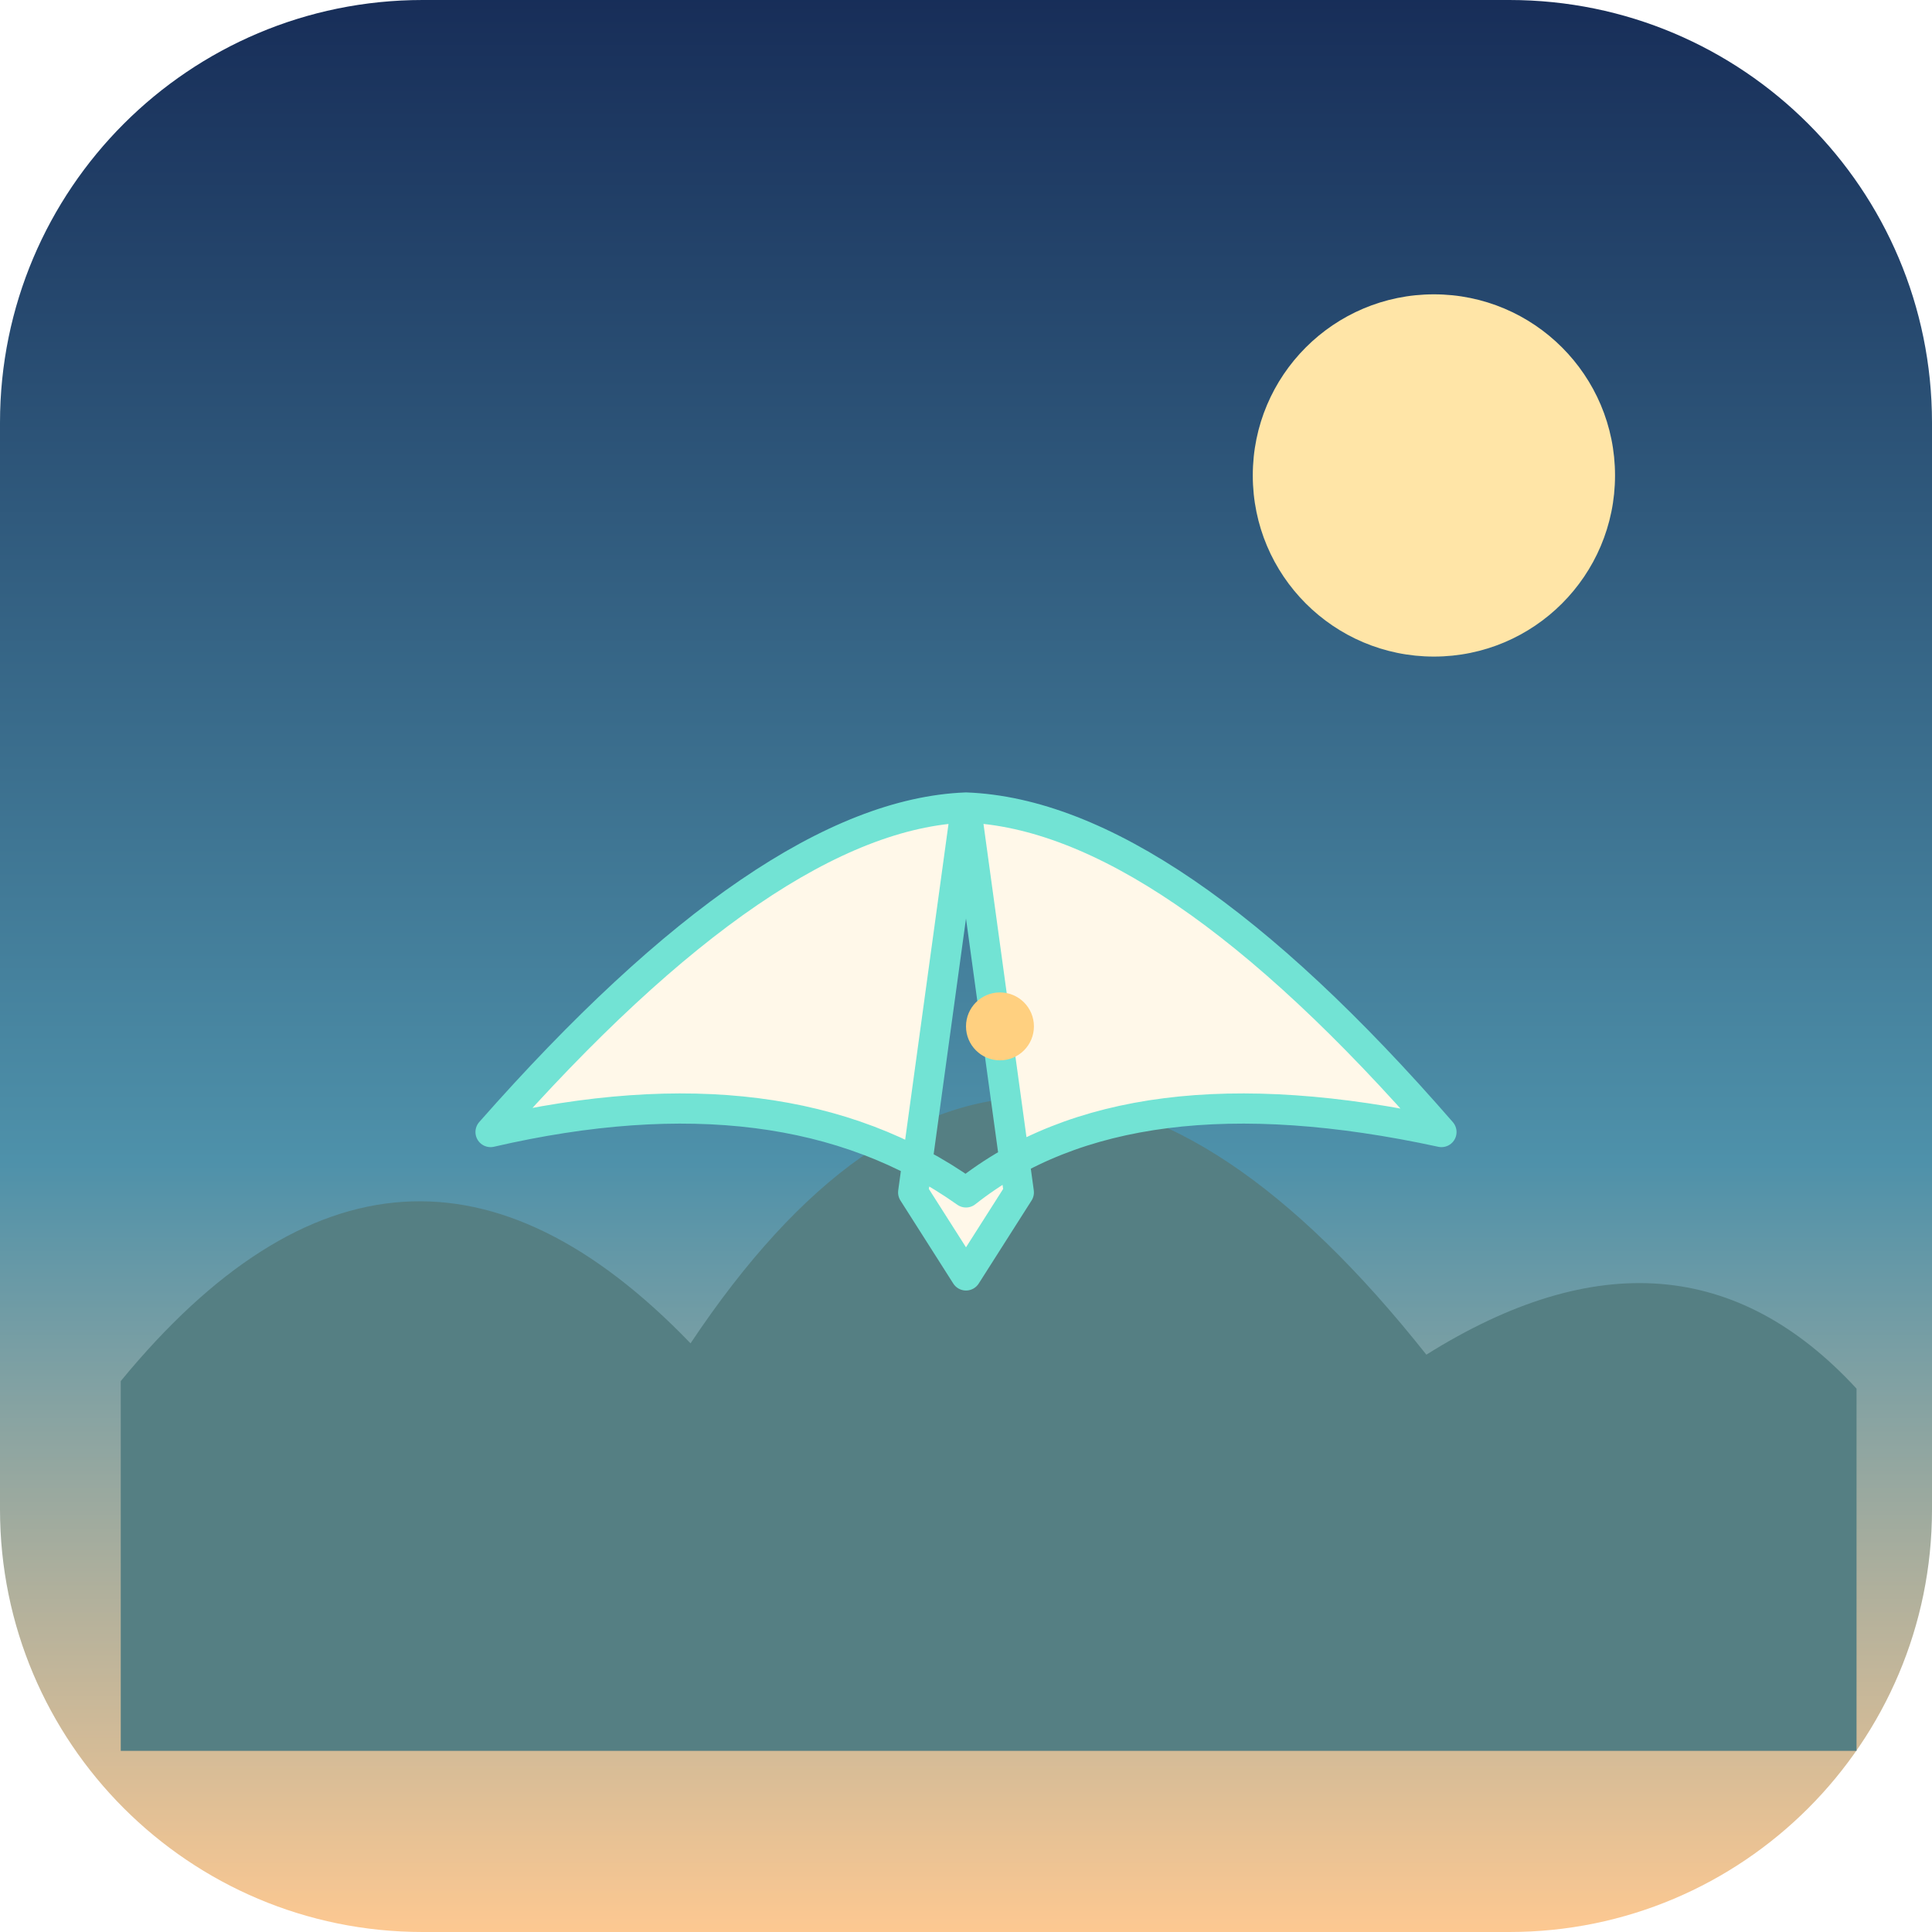
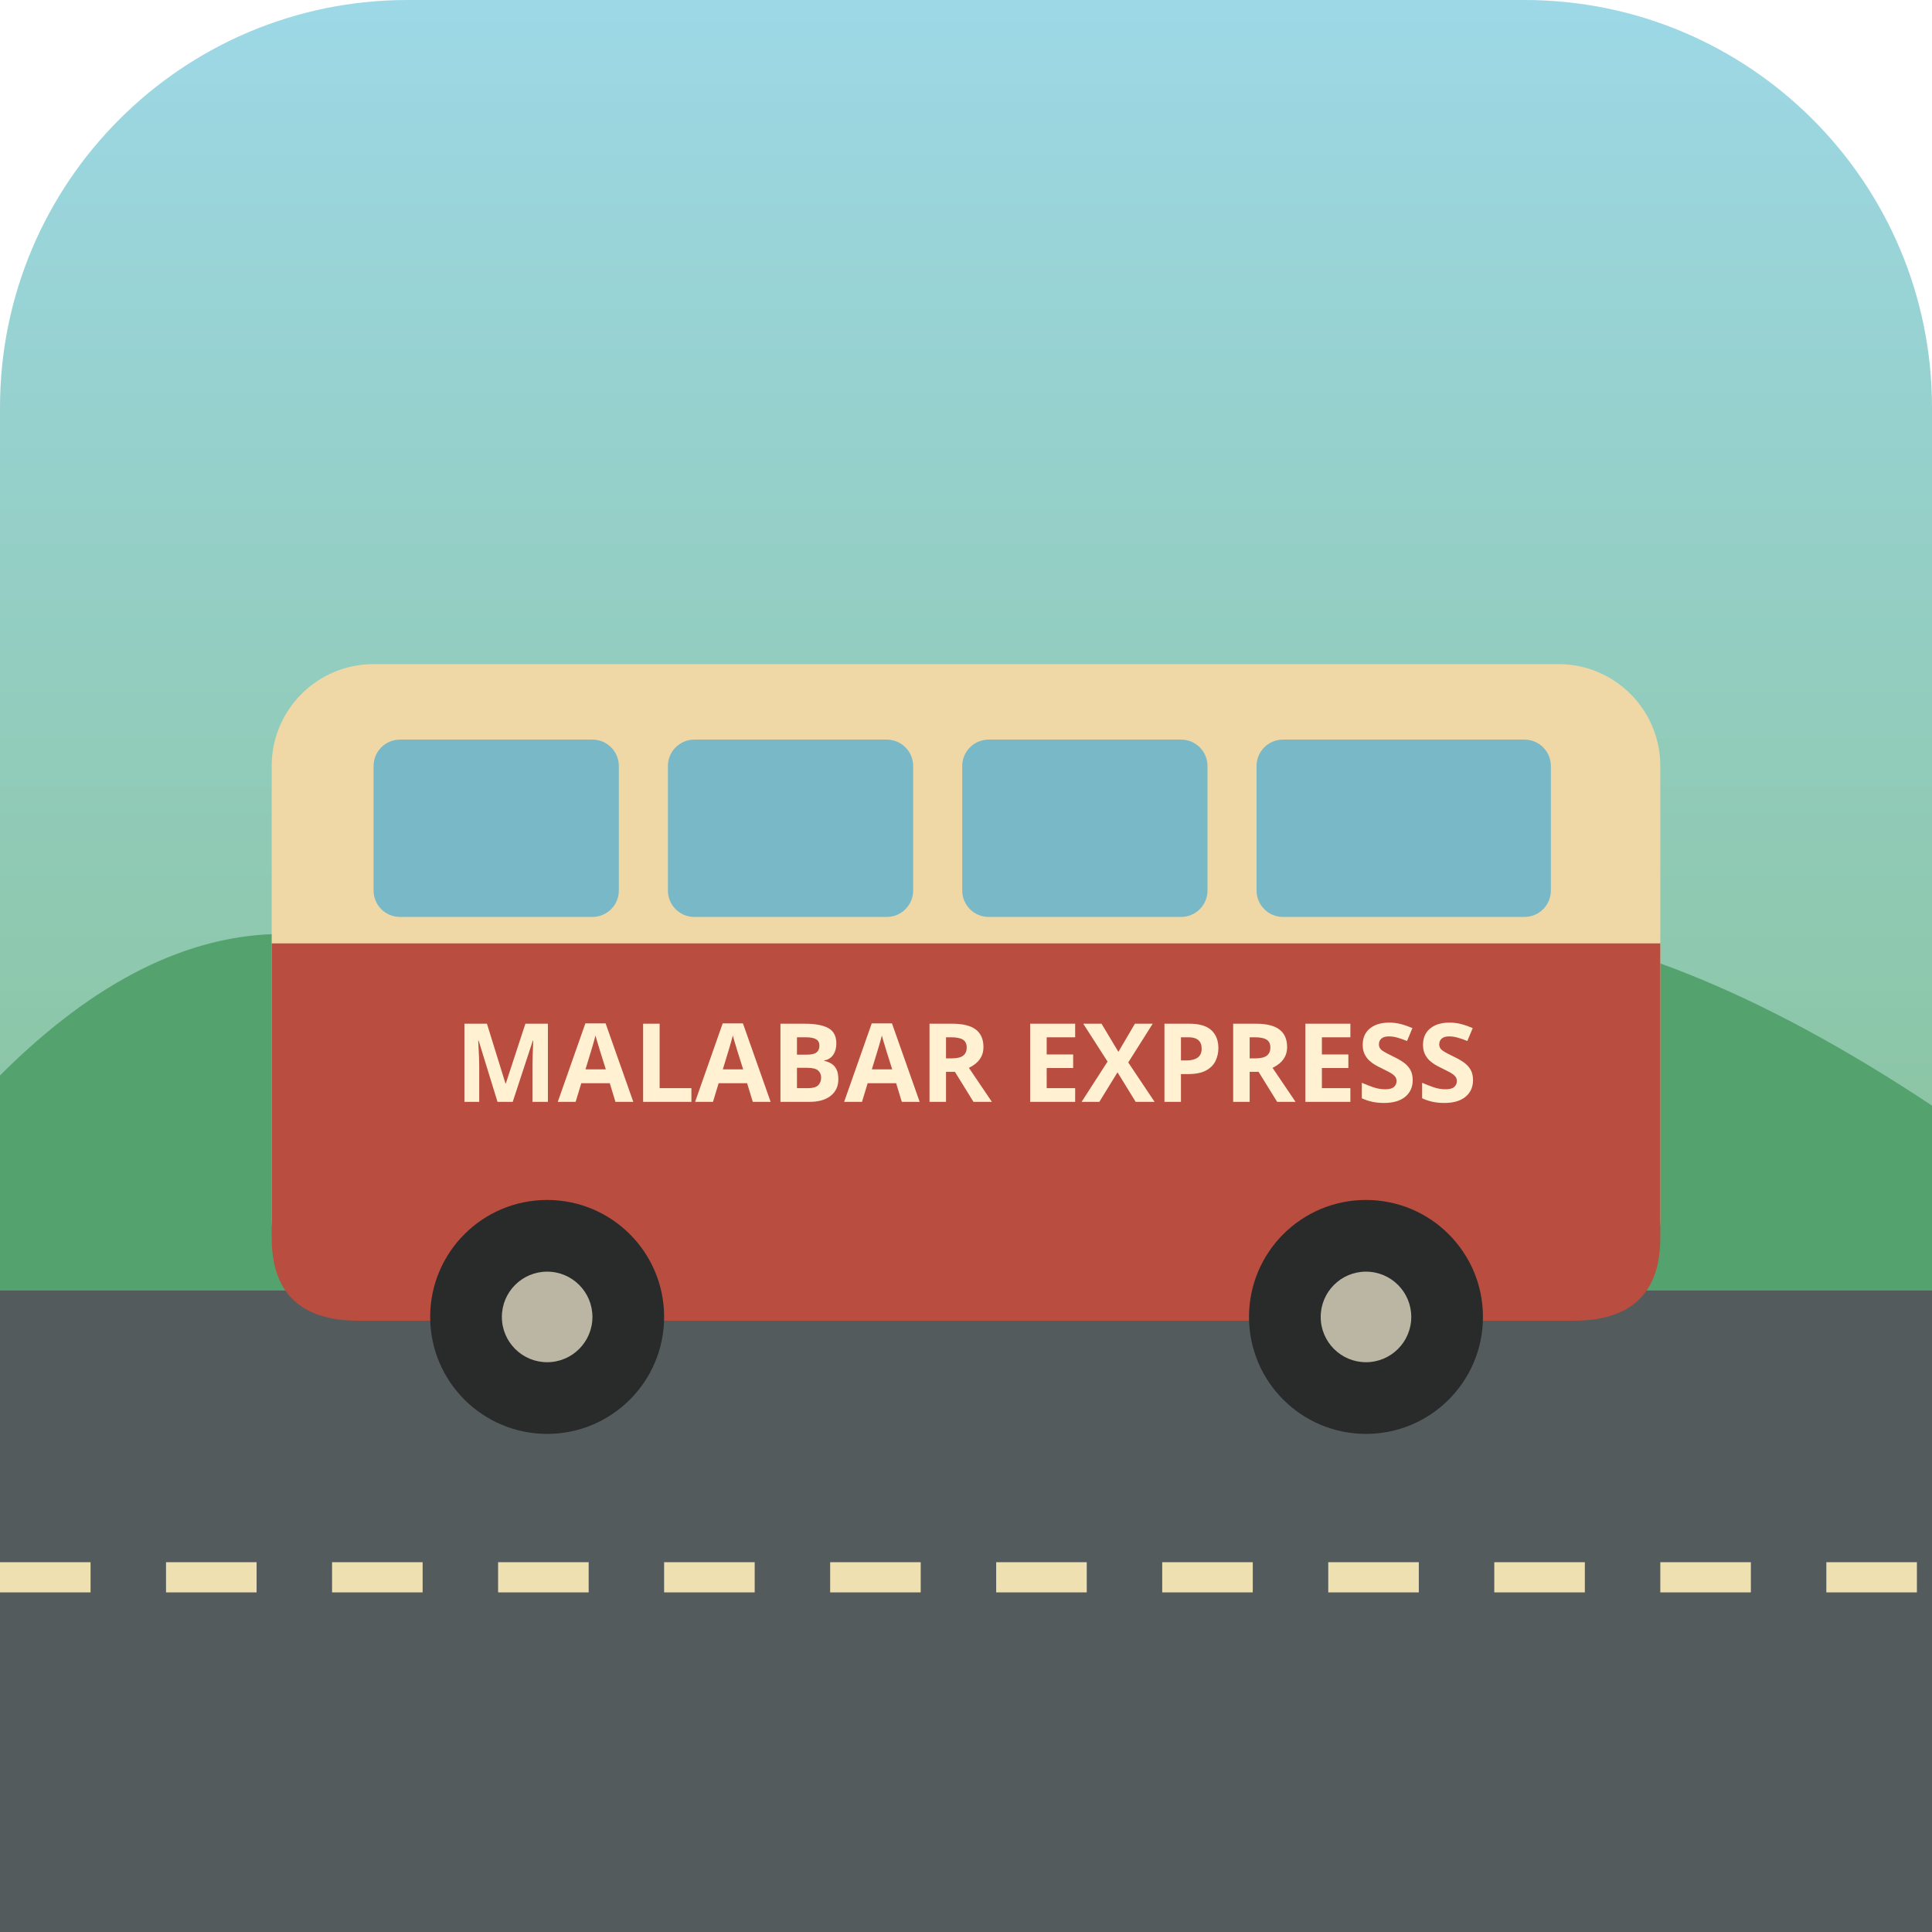
<svg xmlns="http://www.w3.org/2000/svg" viewBox="0 0 512 512">
  <defs>
    <linearGradient id="s" x2="0" y2="1">
-       <stop stop-color="#172d58" />
-       <stop offset=".6" stop-color="#4e91aa" />
-       <stop offset="1" stop-color="#ffc991" />
+       <stop stop-color="#9dd8e7" />
+       <stop offset="1" stop-color="#7fb875" />
    </linearGradient>
  </defs>
-   <rect width="512" height="512" rx="112" fill="url(#s)" />
-   <circle cx="380" cy="126" r="48" fill="#ffe5a7" />
-   <path d="M32 366q74-90 151-10 88-132 195 3 67-42 114 9v96H32z" fill="#557f83" />
-   <path d="M256 214q-52 2-126 86 78-18 126 16 43-34 126-16-73-84-126-86l14 102-14 22-14-22z" fill="#fff8e9" stroke="#72e3d4" stroke-width="8" stroke-linejoin="round" />
-   <circle cx="265" cy="272" r="9" fill="#ffd080" />
+   <rect width="512" height="512" rx="108" fill="url(#s)" />
+   <path d="M0 285q75-75 150 0t150-4 212 12v219H0z" fill="#54a36e" />
+   <path d="M0 342h512v170H0z" fill="#545b5c" />
+   <path d="M0 418h512" stroke="#eee0b1" stroke-width="8" stroke-dasharray="24 20" />
+   <rect x="72" y="176" width="368" height="174" rx="27" fill="#f0d8a6" />
+   <path d="M72 250h368v78q0 22-23 22H95q-23 0-23-22z" fill="#b94d3f" />
+   <g fill="#79b9c7">
+     <rect x="99" y="196" width="65" height="47" rx="7" />
+     <rect x="177" y="196" width="65" height="47" rx="7" />
+     <rect x="255" y="196" width="65" height="47" rx="7" />
+     <rect x="333" y="196" width="78" height="47" rx="7" />
+   </g>
+   <text x="256" y="292" text-anchor="middle" font-family="sans-serif" font-size="29" font-weight="bold" fill="#fff1d2">MALABAR EXPRESS</text>
+   <g fill="#282b2a">
+     <circle cx="145" cy="349" r="31" />
+     <circle cx="362" cy="349" r="31" />
+   </g>
+   <g fill="#bbb6a4">
+     <circle cx="145" cy="349" r="12" />
+     <circle cx="362" cy="349" r="12" />
+   </g>
</svg>
